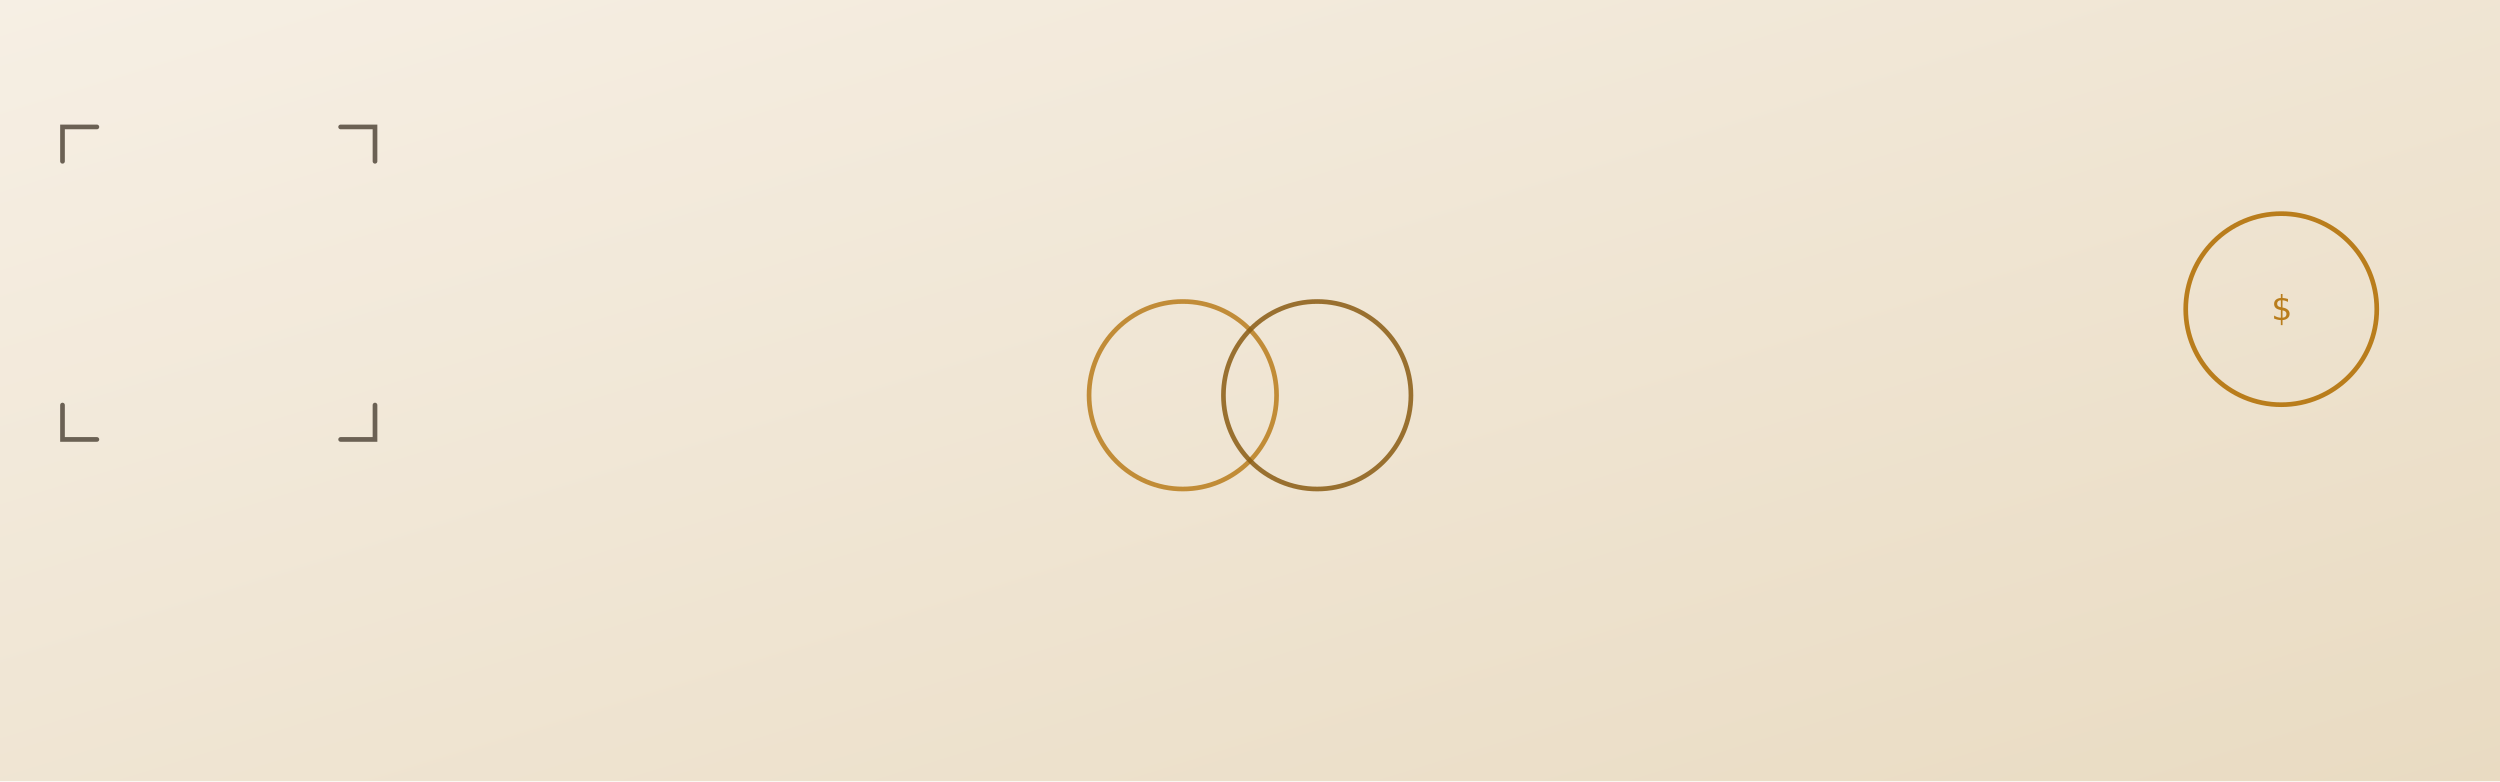
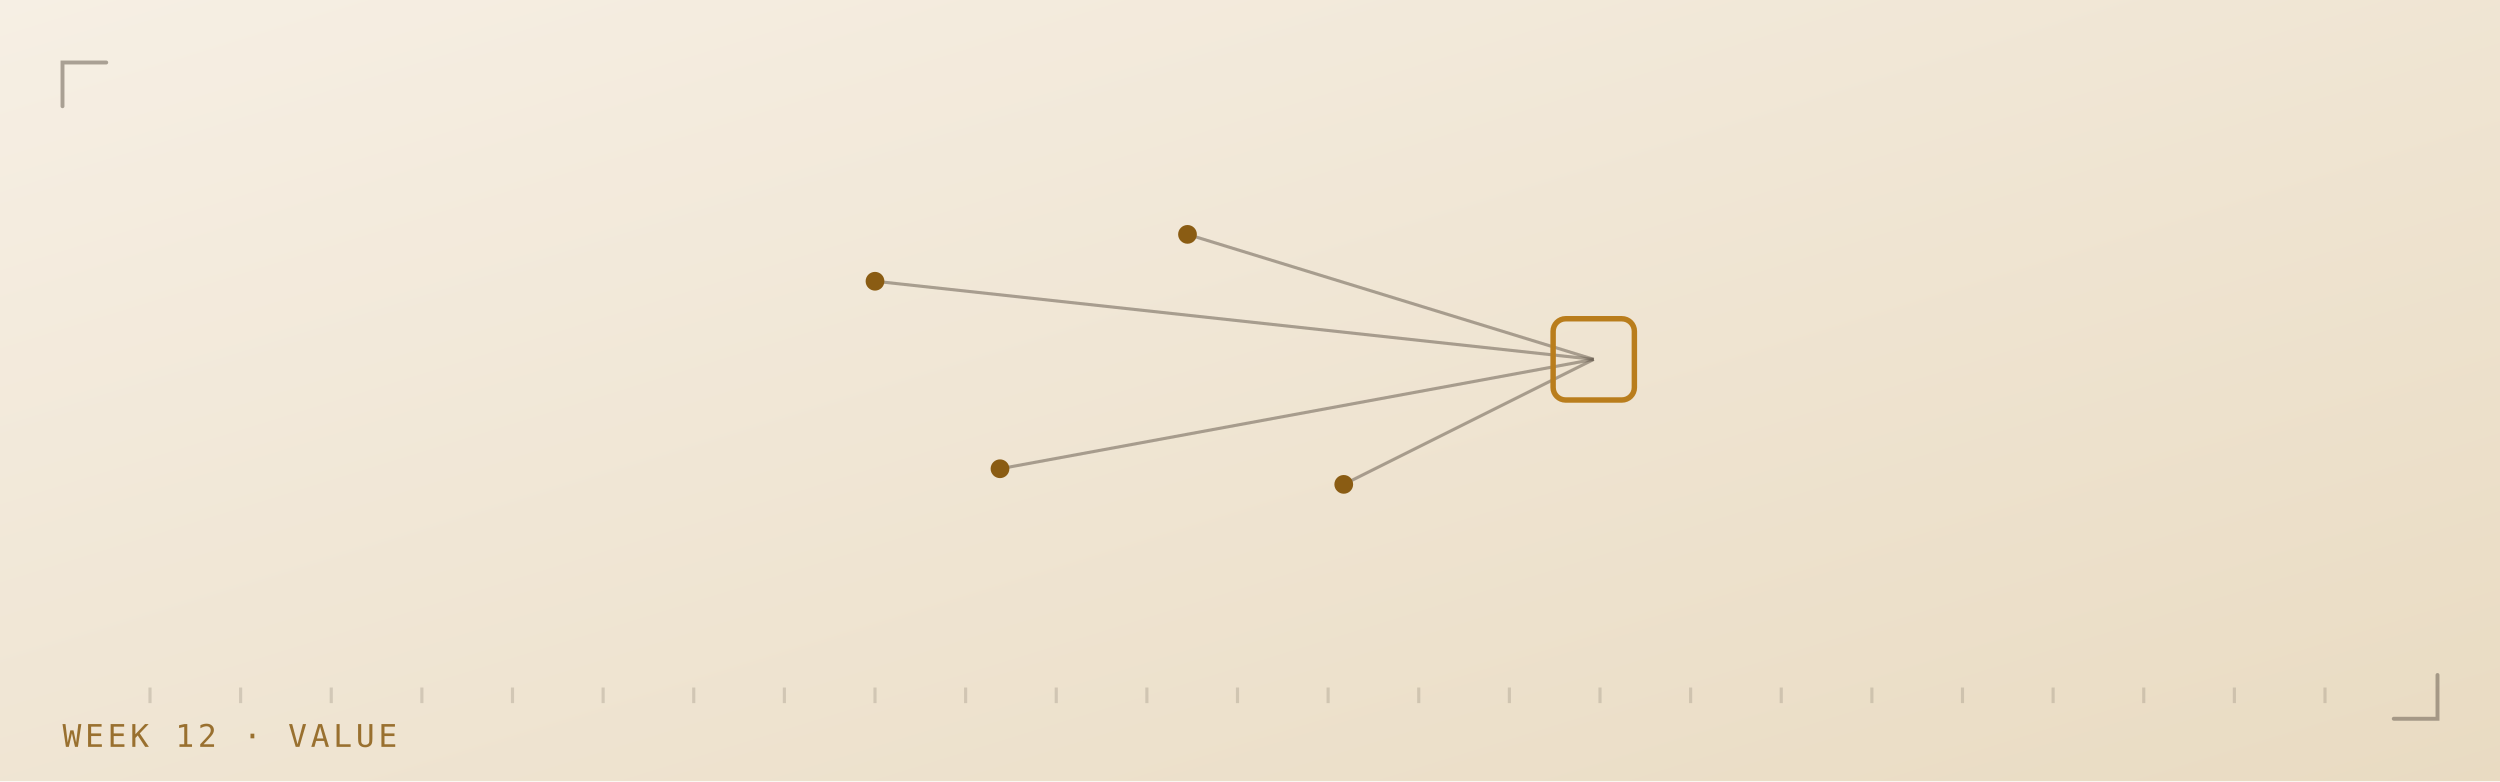
<svg xmlns="http://www.w3.org/2000/svg" viewBox="0 0 1600 500" width="1600" height="500">
  <defs>
    <linearGradient id="bg" x1="0" y1="0" x2="1" y2="1">
      <stop offset="0" stop-color="#f6efe4" />
      <stop offset="1" stop-color="#e9dbc2" />
    </linearGradient>
  </defs>
  <rect width="1600" height="500" fill="url(#bg)" />
-   <g stroke="#6b6154" stroke-width="3" fill="none" stroke-linecap="round">
-     <path d="M 40 103.241 L 40 81.241 L 62 81.241" />
-     <path d="M 218 81.241 L 240 81.241 L 240 103.241" />
-     <path d="M 240 259.241 L 240 281.241 L 218 281.241" />
-     <path d="M 62 281.241 L 40 281.241 L 40 259.241" />
+   <g stroke="#6b6154" stroke-width="2" opacity="0.22">
+     <line x1="96" y1="440" x2="96" y2="450" />
+     <line x1="154" y1="440" x2="154" y2="450" />
+     <line x1="212" y1="440" x2="212" y2="450" />
+     <line x1="270" y1="440" x2="270" y2="450" />
+     <line x1="328" y1="440" x2="328" y2="450" />
+     <line x1="386" y1="440" x2="386" y2="450" />
+     <line x1="444" y1="440" x2="444" y2="450" />
+     <line x1="502" y1="440" x2="502" y2="450" />
+     <line x1="560" y1="440" x2="560" y2="450" />
+     <line x1="618" y1="440" x2="618" y2="450" />
+     <line x1="676" y1="440" x2="676" y2="450" />
+     <line x1="734" y1="440" x2="734" y2="450" />
+     <line x1="792" y1="440" x2="792" y2="450" />
+     <line x1="850" y1="440" x2="850" y2="450" />
+     <line x1="908" y1="440" x2="908" y2="450" />
+     <line x1="966" y1="440" x2="966" y2="450" />
+     <line x1="1024" y1="440" x2="1024" y2="450" />
+     <line x1="1082" y1="440" x2="1082" y2="450" />
+     <line x1="1140" y1="440" x2="1140" y2="450" />
+     <line x1="1198" y1="440" x2="1198" y2="450" />
+     <line x1="1256" y1="440" x2="1256" y2="450" />
+     <line x1="1314" y1="440" x2="1314" y2="450" />
+     <line x1="1372" y1="440" x2="1372" y2="450" />
+     <line x1="1430" y1="440" x2="1430" y2="450" />
+     <line x1="1488" y1="440" x2="1488" y2="450" />
  </g>
-   <g fill="none" stroke-width="3">
-     <circle cx="757.0" cy="252.963" r="60" stroke="#b97d1c" opacity="0.85" />
-     <circle cx="843.0" cy="252.963" r="60" stroke="#8a5c13" opacity="0.85" />
+   <g stroke="#6b6154" stroke-width="2.5" fill="none" stroke-linecap="round" opacity="0.55">
+     <path d="M 40 68 L 40 40 L 68 40" />
+     <path d="M 1532 460 L 1560 460 L 1560 432" />
  </g>
+   <text x="40" y="478" font-family="ui-monospace, monospace" font-size="20" letter-spacing="0.12em" fill="#8a5c13" opacity="0.85">WEEK 12 · VALUE</text>
  <g>
-     <circle cx="1460" cy="197.869" r="61.139" fill="none" stroke="#b97d1c" stroke-width="3" />
-     <text x="1460" y="204.869" font-family="ui-monospace, monospace" font-size="22" fill="#b97d1c" text-anchor="middle">$</text>
+     <line x1="560" y1="180" x2="1020" y2="230" stroke="#6b6154" stroke-width="2" opacity="0.55" />
+     <line x1="640" y1="300" x2="1020" y2="230" stroke="#6b6154" stroke-width="2" opacity="0.55" />
+     <line x1="760" y1="150" x2="1020" y2="230" stroke="#6b6154" stroke-width="2" opacity="0.55" />
+     <line x1="860" y1="310" x2="1020" y2="230" stroke="#6b6154" stroke-width="2" opacity="0.55" />
+     <g fill="#8a5c13">
+       <circle cx="560" cy="180" r="6" />
+       <circle cx="640" cy="300" r="6" />
+       <circle cx="760" cy="150" r="6" />
+       <circle cx="860" cy="310" r="6" />
+     </g>
+     <rect x="994" y="204" width="52" height="52" rx="8" fill="none" stroke="#b97d1c" stroke-width="3.5" />
  </g>
</svg>
